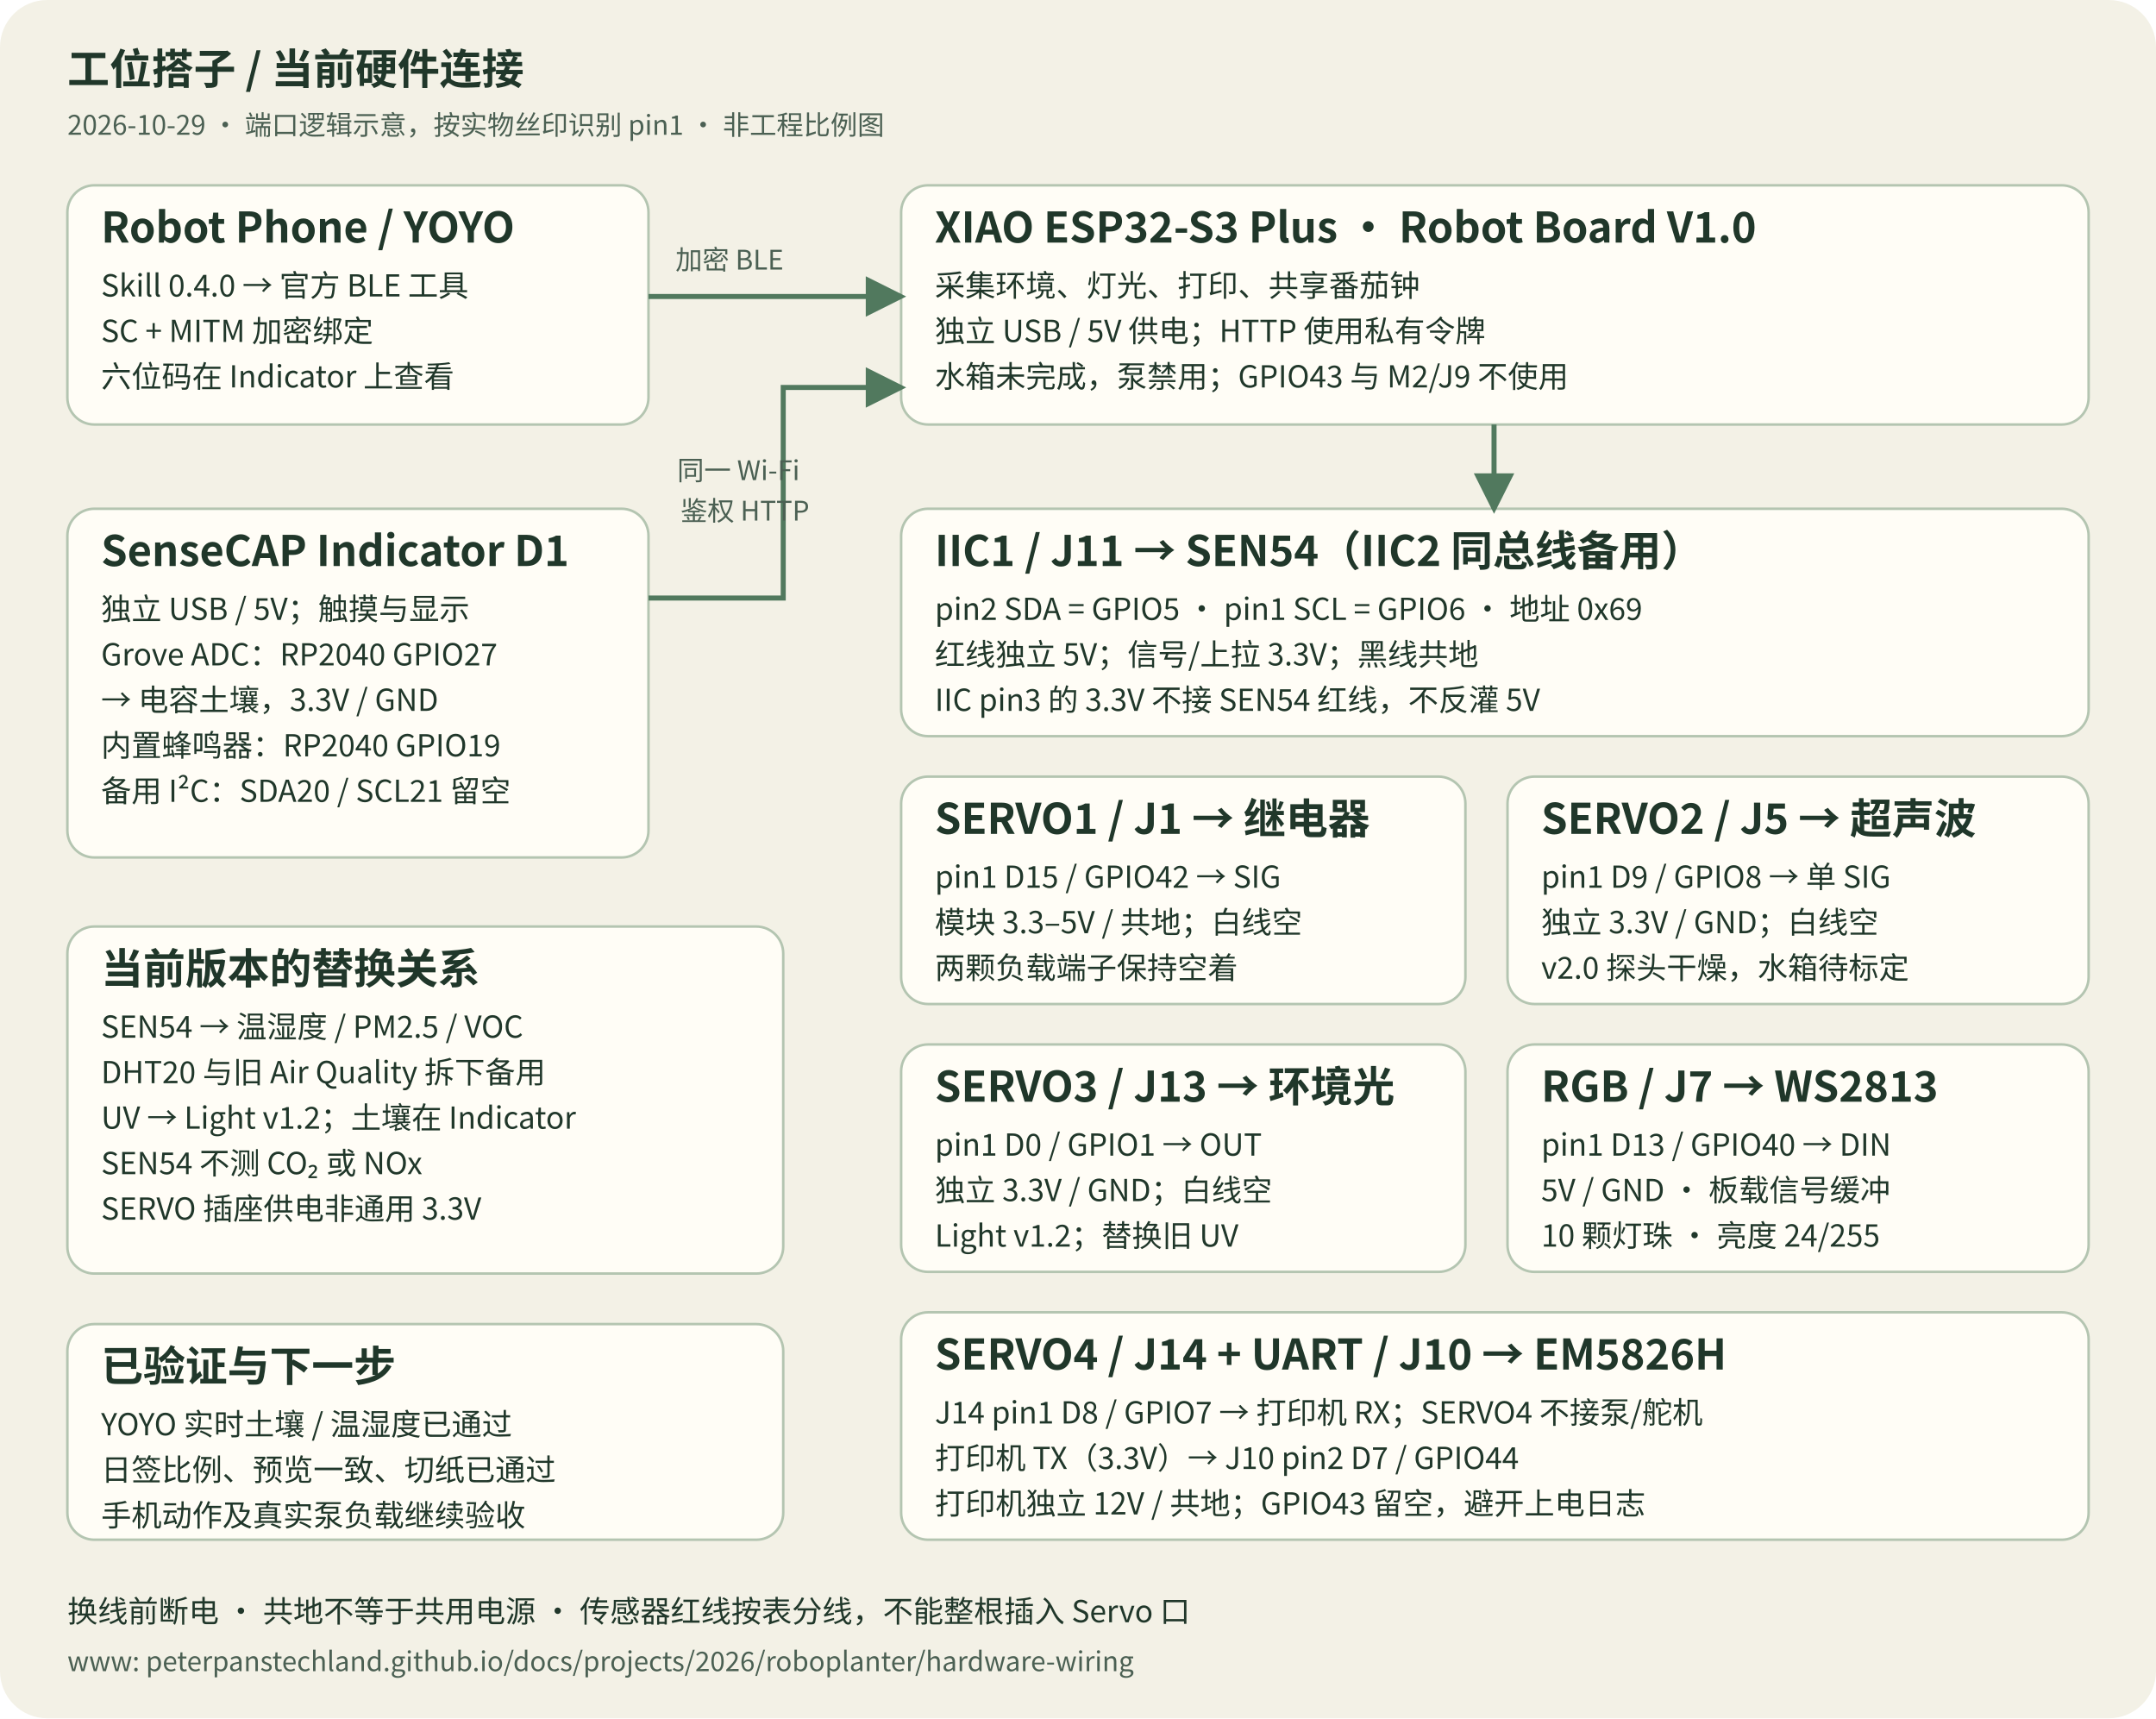
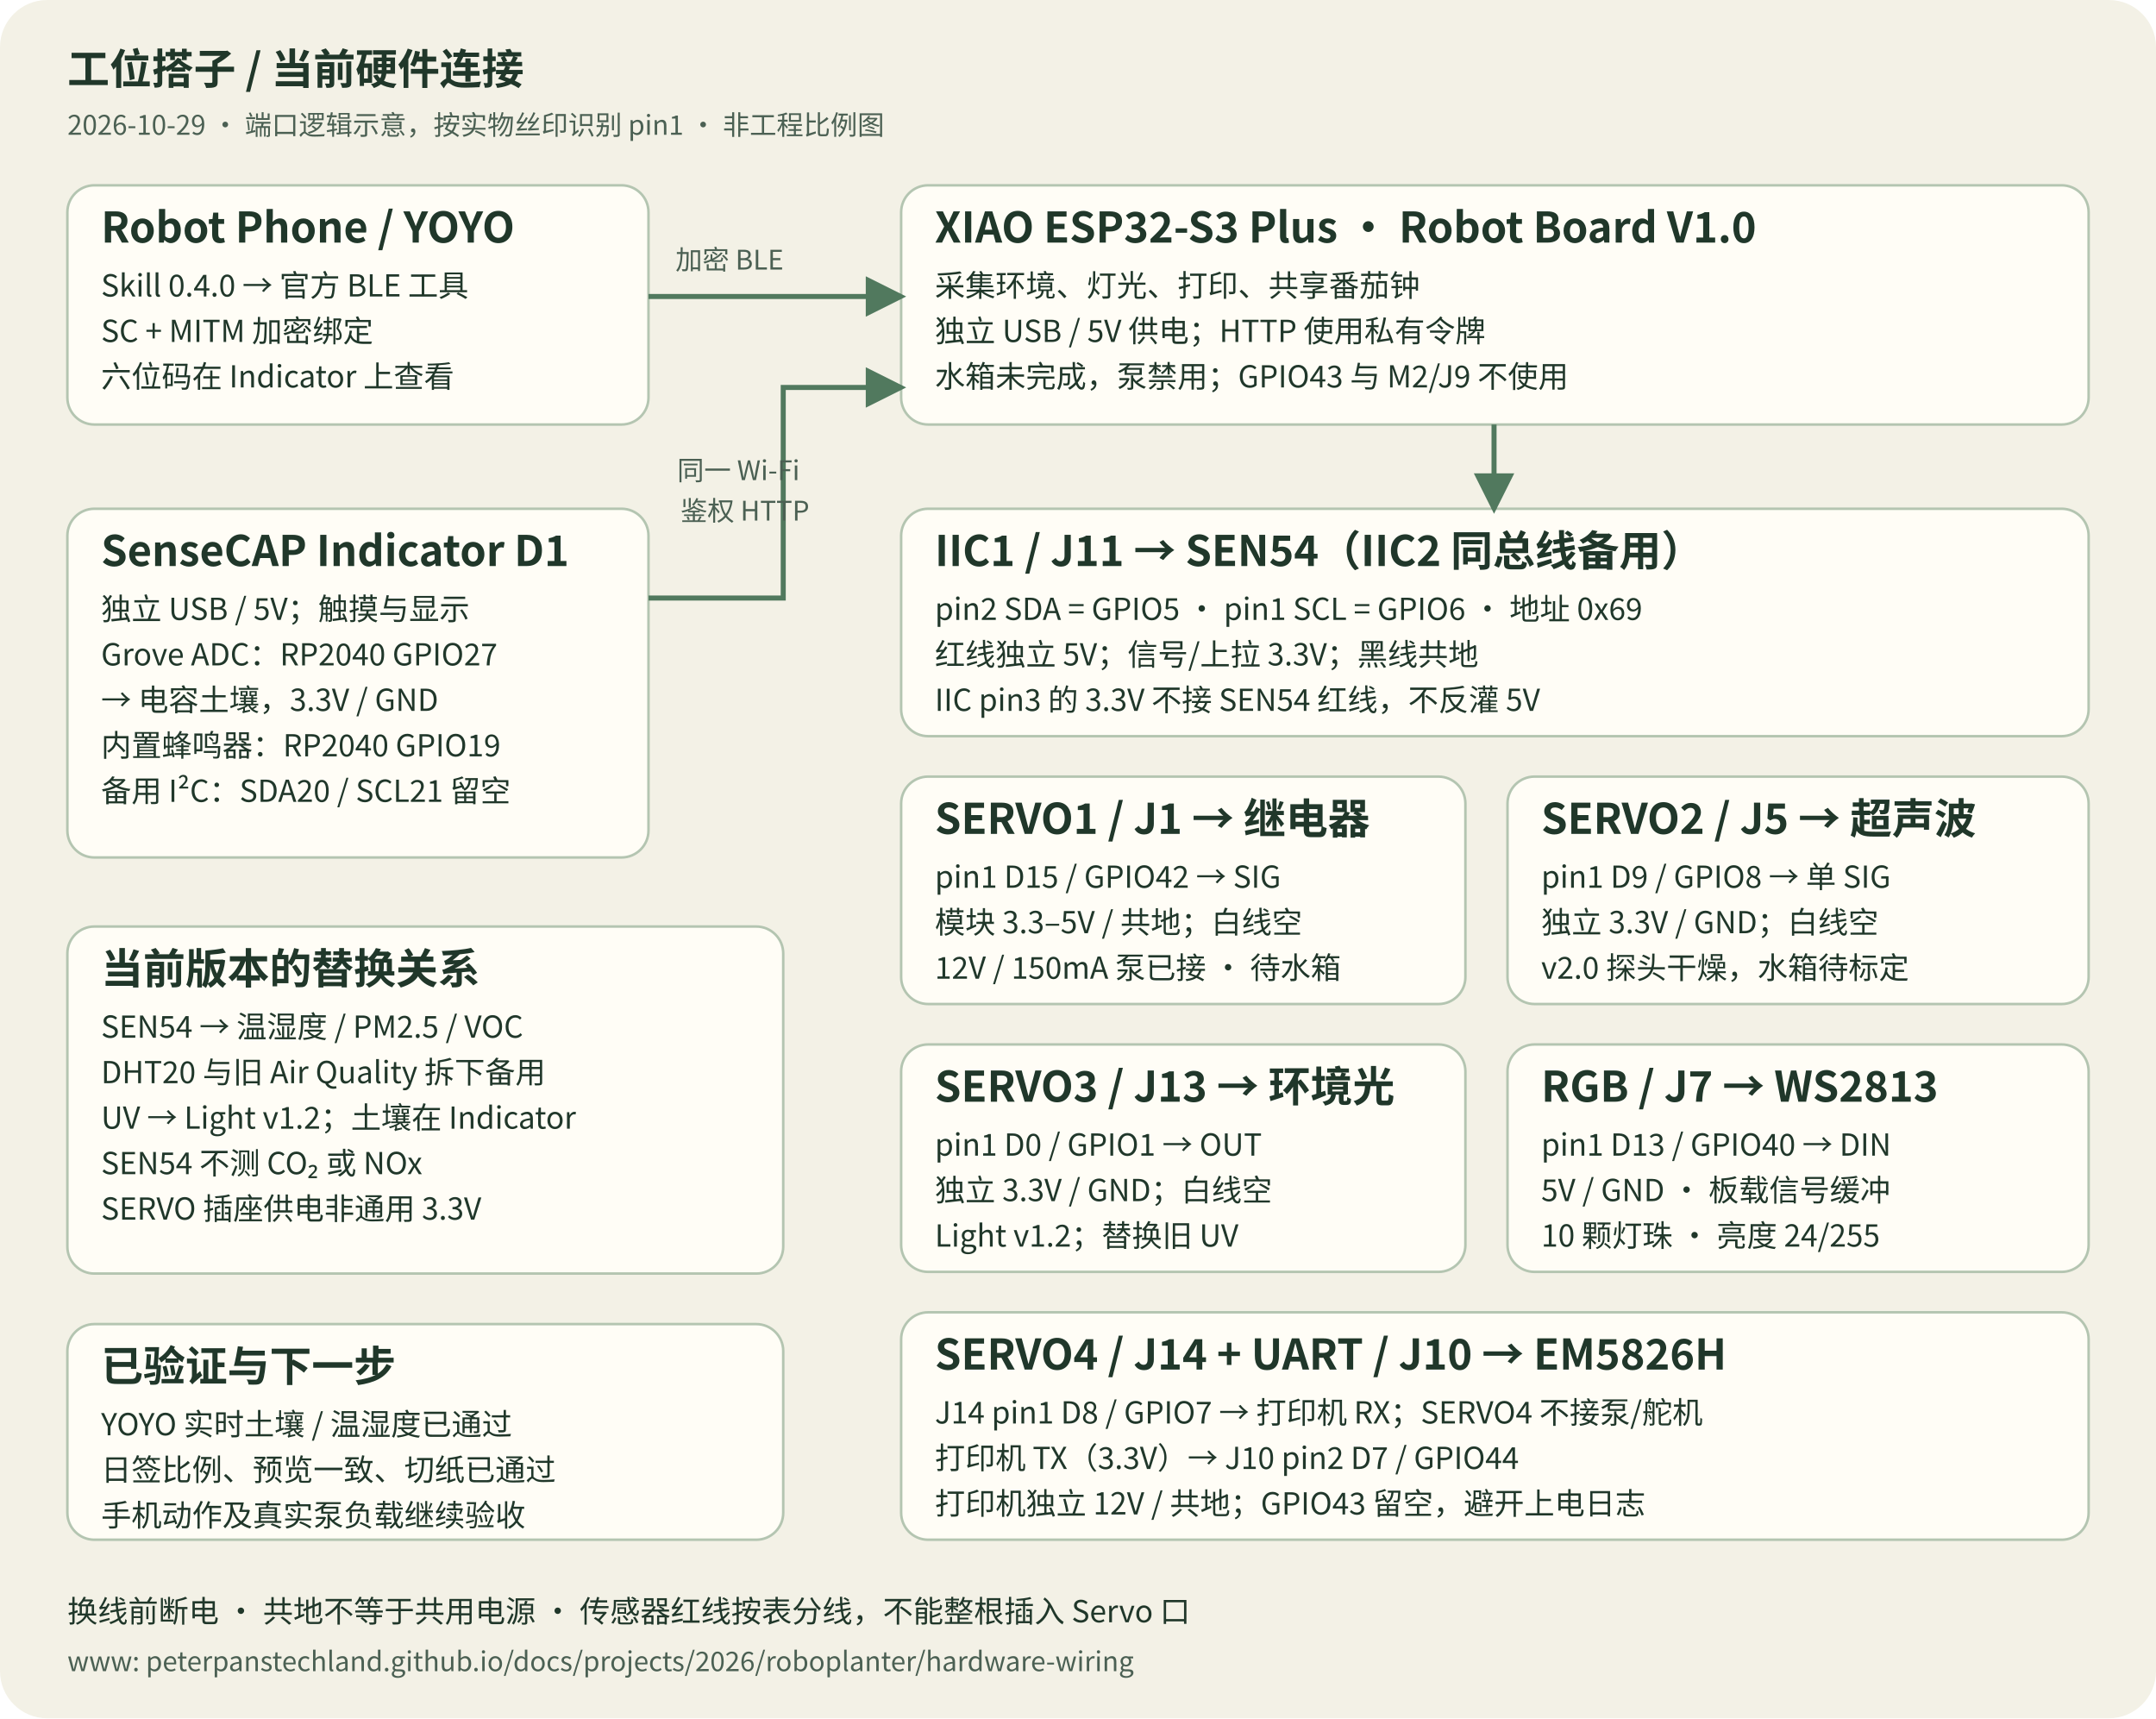
<svg xmlns="http://www.w3.org/2000/svg" viewBox="0 0 1280 1020" role="img" aria-labelledby="title desc">
  <defs>
    <marker id="arrow" markerWidth="8" markerHeight="8" refX="7" refY="4" orient="auto-start-reverse">
      <path d="M0 0 8 4 0 8" fill="#51795e" />
    </marker>
  </defs>
  <style>text{font-family:'Microsoft YaHei','Noto Sans CJK SC',sans-serif;fill:#20372a}.h{font-size:25px;font-weight:700}.t{font-size:18px}.s{font-size:16px;fill:#4b6053}.wire{fill:none;stroke:#51795e;stroke-width:3;marker-end:url(#arrow)}.card{fill:#fffdf6;stroke:#b4c5b1;stroke-width:1.5}</style>
  <rect width="1280" height="1020" rx="28" fill="#f3f1e6" />
  <text x="40" y="50" class="h">工位搭子 / 当前硬件连接</text>
  <text x="40" y="80" class="s">2026-10-29 · 端口逻辑示意，按实物丝印识别 pin1 · 非工程比例图</text>
  <rect class="card" x="40" y="110" width="345" height="142" rx="16" />
  <text class="h" x="60" y="144">Robot Phone / YOYO</text>
  <text class="t" x="60" y="176">Skill 0.4.0 → 官方 BLE 工具</text>
  <text class="t" x="60" y="203">SC + MITM 加密绑定</text>
  <text class="t" x="60" y="230">六位码在 Indicator 上查看</text>
  <rect class="card" x="535" y="110" width="705" height="142" rx="16" />
  <text class="h" x="555" y="144">XIAO ESP32-S3 Plus · Robot Board V1.0</text>
  <text class="t" x="555" y="176">采集环境、灯光、打印、共享番茄钟</text>
  <text class="t" x="555" y="203">独立 USB / 5V 供电；HTTP 使用私有令牌</text>
  <text class="t" x="555" y="230">水箱未完成，泵禁用；GPIO43 与 M2/J9 不使用</text>
  <path class="wire" d="M385 176 H535" />
  <text class="s" x="401" y="160">加密 BLE</text>
  <rect class="card" x="40" y="302" width="345" height="207" rx="16" />
  <text class="h" x="60" y="336">SenseCAP Indicator D1</text>
  <text class="t" x="60" y="368">独立 USB / 5V；触摸与显示</text>
  <text class="t" x="60" y="395">Grove ADC：RP2040 GPIO27</text>
  <text class="t" x="60" y="422">  → 电容土壤，3.3V / GND</text>
  <text class="t" x="60" y="449">内置蜂鸣器：RP2040 GPIO19</text>
  <text class="t" x="60" y="476">备用 I²C：SDA20 / SCL21 留空</text>
  <path class="wire" d="M385 355 H465 V230 H535" />
  <text class="s" x="402" y="285">同一 Wi-Fi</text>
  <text class="s" x="404" y="309">鉴权 HTTP</text>
  <rect class="card" x="535" y="302" width="705" height="135" rx="16" />
  <text class="h" x="555" y="336">IIC1 / J11 → SEN54（IIC2 同总线备用）</text>
  <text class="t" x="555" y="368">pin2 SDA = GPIO5 · pin1 SCL = GPIO6 · 地址 0x69</text>
  <text class="t" x="555" y="395">红线独立 5V；信号/上拉 3.3V；黑线共地</text>
  <text class="t" x="555" y="422">IIC pin3 的 3.3V 不接 SEN54 红线，不反灌 5V</text>
  <rect class="card" x="535" y="461" width="335" height="135" rx="16" />
  <text class="h" x="555" y="495">SERVO1 / J1 → 继电器</text>
  <text class="t" x="555" y="527">pin1 D15 / GPIO42 → SIG</text>
  <text class="t" x="555" y="554">模块 3.3–5V / 共地；白线空</text>
-   <text class="t" x="555" y="581">两颗负载端子保持空着</text>
+   <text class="t" x="555" y="581">12V / 150mA 泵已接 · 待水箱</text>
  <rect class="card" x="895" y="461" width="345" height="135" rx="16" />
  <text class="h" x="915" y="495">SERVO2 / J5 → 超声波</text>
  <text class="t" x="915" y="527">pin1 D9 / GPIO8 → 单 SIG</text>
  <text class="t" x="915" y="554">独立 3.3V / GND；白线空</text>
  <text class="t" x="915" y="581">v2.0 探头干燥，水箱待标定</text>
  <rect class="card" x="535" y="620" width="335" height="135" rx="16" />
  <text class="h" x="555" y="654">SERVO3 / J13 → 环境光</text>
  <text class="t" x="555" y="686">pin1 D0 / GPIO1 → OUT</text>
  <text class="t" x="555" y="713">独立 3.3V / GND；白线空</text>
  <text class="t" x="555" y="740">Light v1.2；替换旧 UV</text>
  <rect class="card" x="895" y="620" width="345" height="135" rx="16" />
  <text class="h" x="915" y="654">RGB / J7 → WS2813</text>
  <text class="t" x="915" y="686">pin1 D13 / GPIO40 → DIN</text>
  <text class="t" x="915" y="713">5V / GND · 板载信号缓冲</text>
  <text class="t" x="915" y="740">10 颗灯珠 · 亮度 24/255</text>
  <rect class="card" x="535" y="779" width="705" height="135" rx="16" />
  <text class="h" x="555" y="813">SERVO4 / J14 + UART / J10 → EM5826H</text>
  <text class="t" x="555" y="845">J14 pin1 D8 / GPIO7 → 打印机 RX；SERVO4 不接泵/舵机</text>
  <text class="t" x="555" y="872">打印机 TX（3.3V）→ J10 pin2 D7 / GPIO44</text>
  <text class="t" x="555" y="899">打印机独立 12V / 共地；GPIO43 留空，避开上电日志</text>
  <path class="wire" d="M887 252 V302" />
  <rect class="card" x="40" y="550" width="425" height="206" rx="16" />
  <text class="h" x="60" y="584">当前版本的替换关系</text>
  <text class="t" x="60" y="616">SEN54 → 温湿度 / PM2.5 / VOC</text>
  <text class="t" x="60" y="643">DHT20 与旧 Air Quality 拆下备用</text>
  <text class="t" x="60" y="670">UV → Light v1.2；土壤在 Indicator</text>
  <text class="t" x="60" y="697">SEN54 不测 CO₂ 或 NOx</text>
  <text class="t" x="60" y="724">SERVO 插座供电非通用 3.3V</text>
  <rect class="card" x="40" y="786" width="425" height="128" rx="16" />
  <text class="h" x="60" y="820">已验证与下一步</text>
  <text class="t" x="60" y="852">YOYO 实时土壤 / 温湿度已通过</text>
  <text class="t" x="60" y="879">日签比例、预览一致、切纸已通过</text>
  <text class="t" x="60" y="906">手机动作及真实泵负载继续验收</text>
  <text x="40" y="963" class="t">换线前断电 · 共地不等于共用电源 · 传感器红线按表分线，不能整根插入 Servo 口</text>
  <text x="40" y="992" class="s">www: peterpanstechland.github.io/docs/projects/2026/roboplanter/hardware-wiring</text>
</svg>
